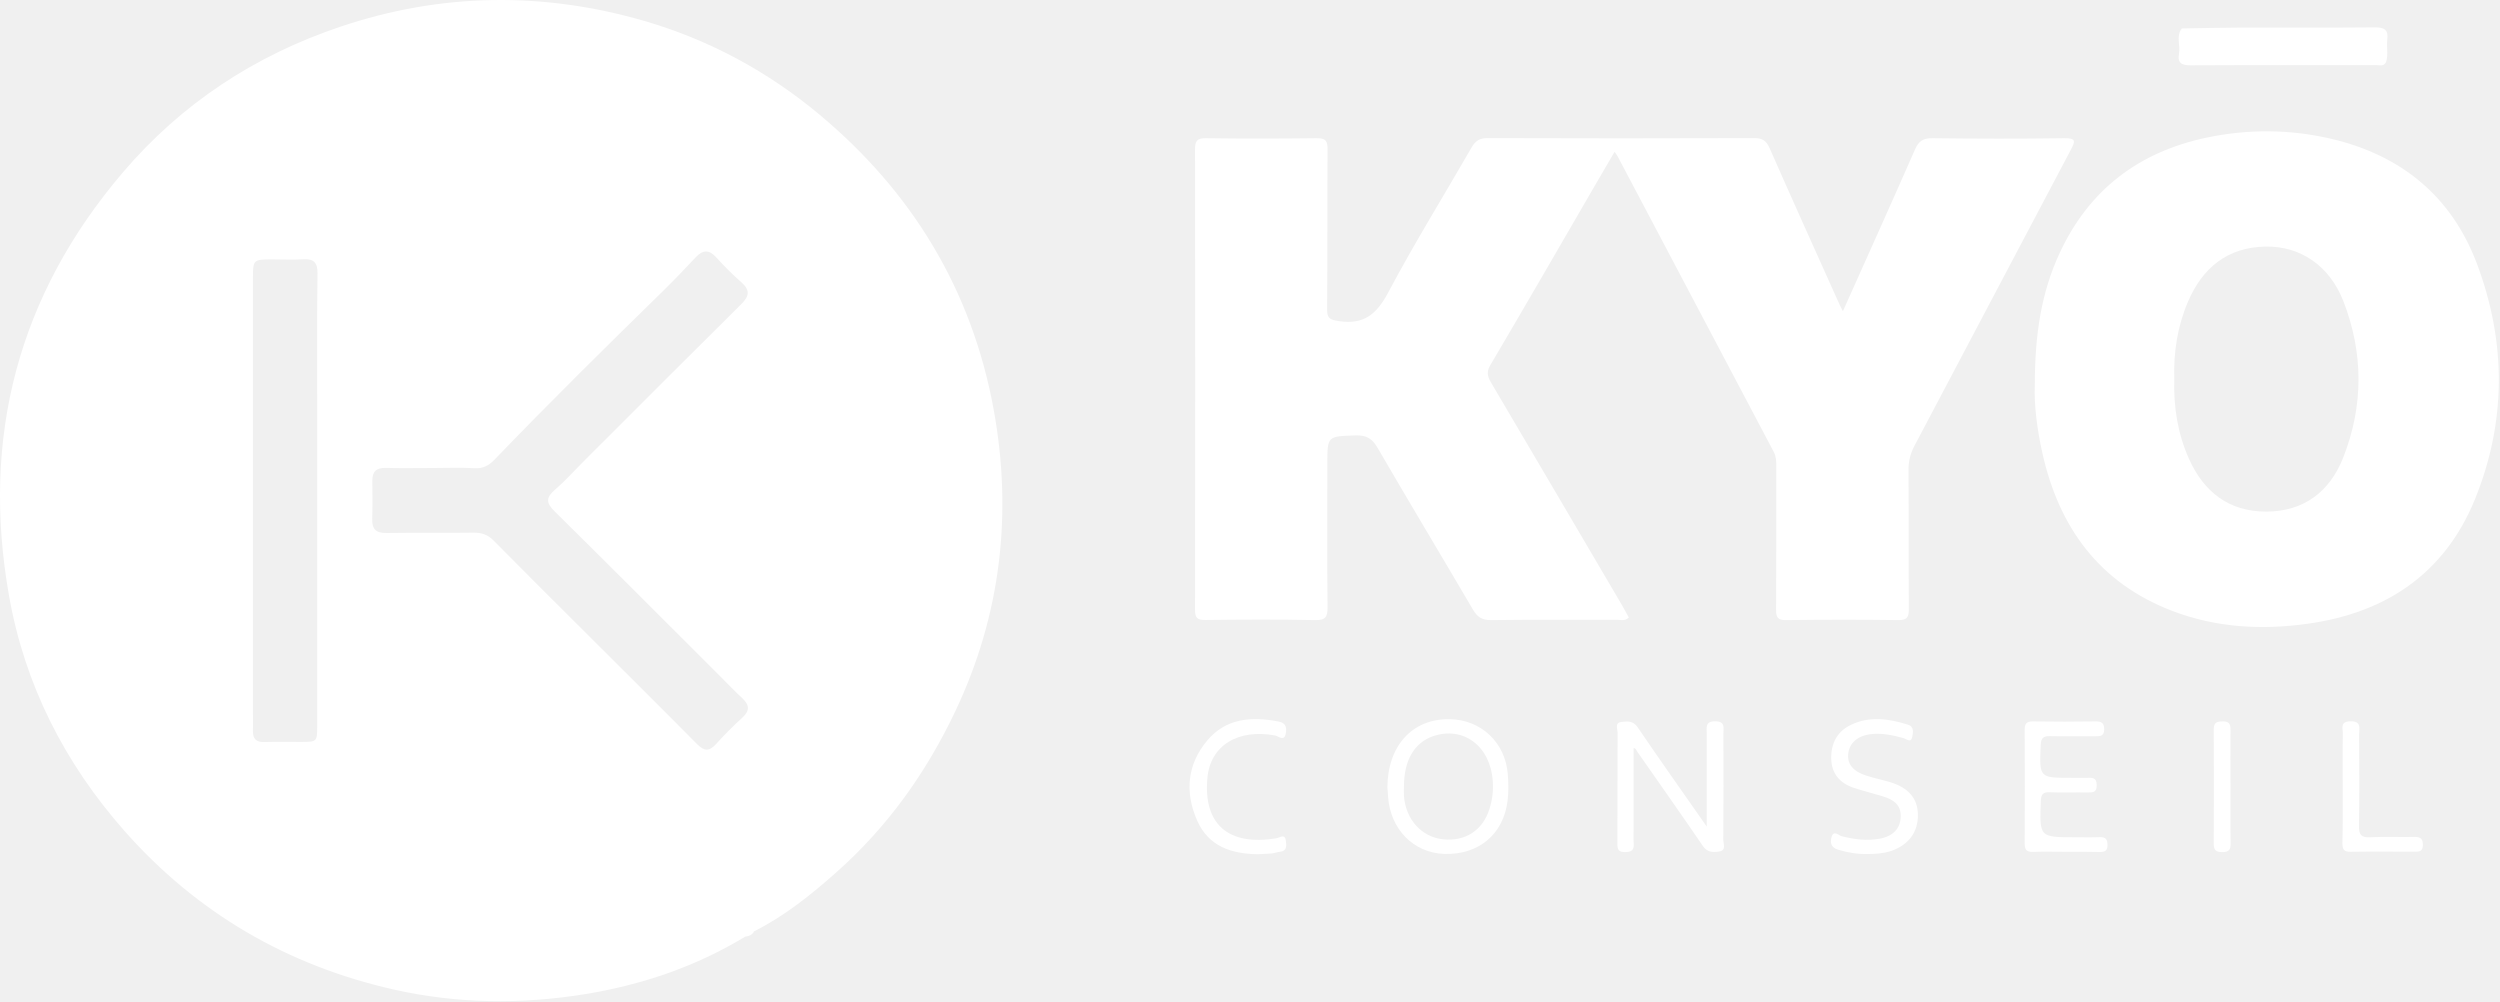
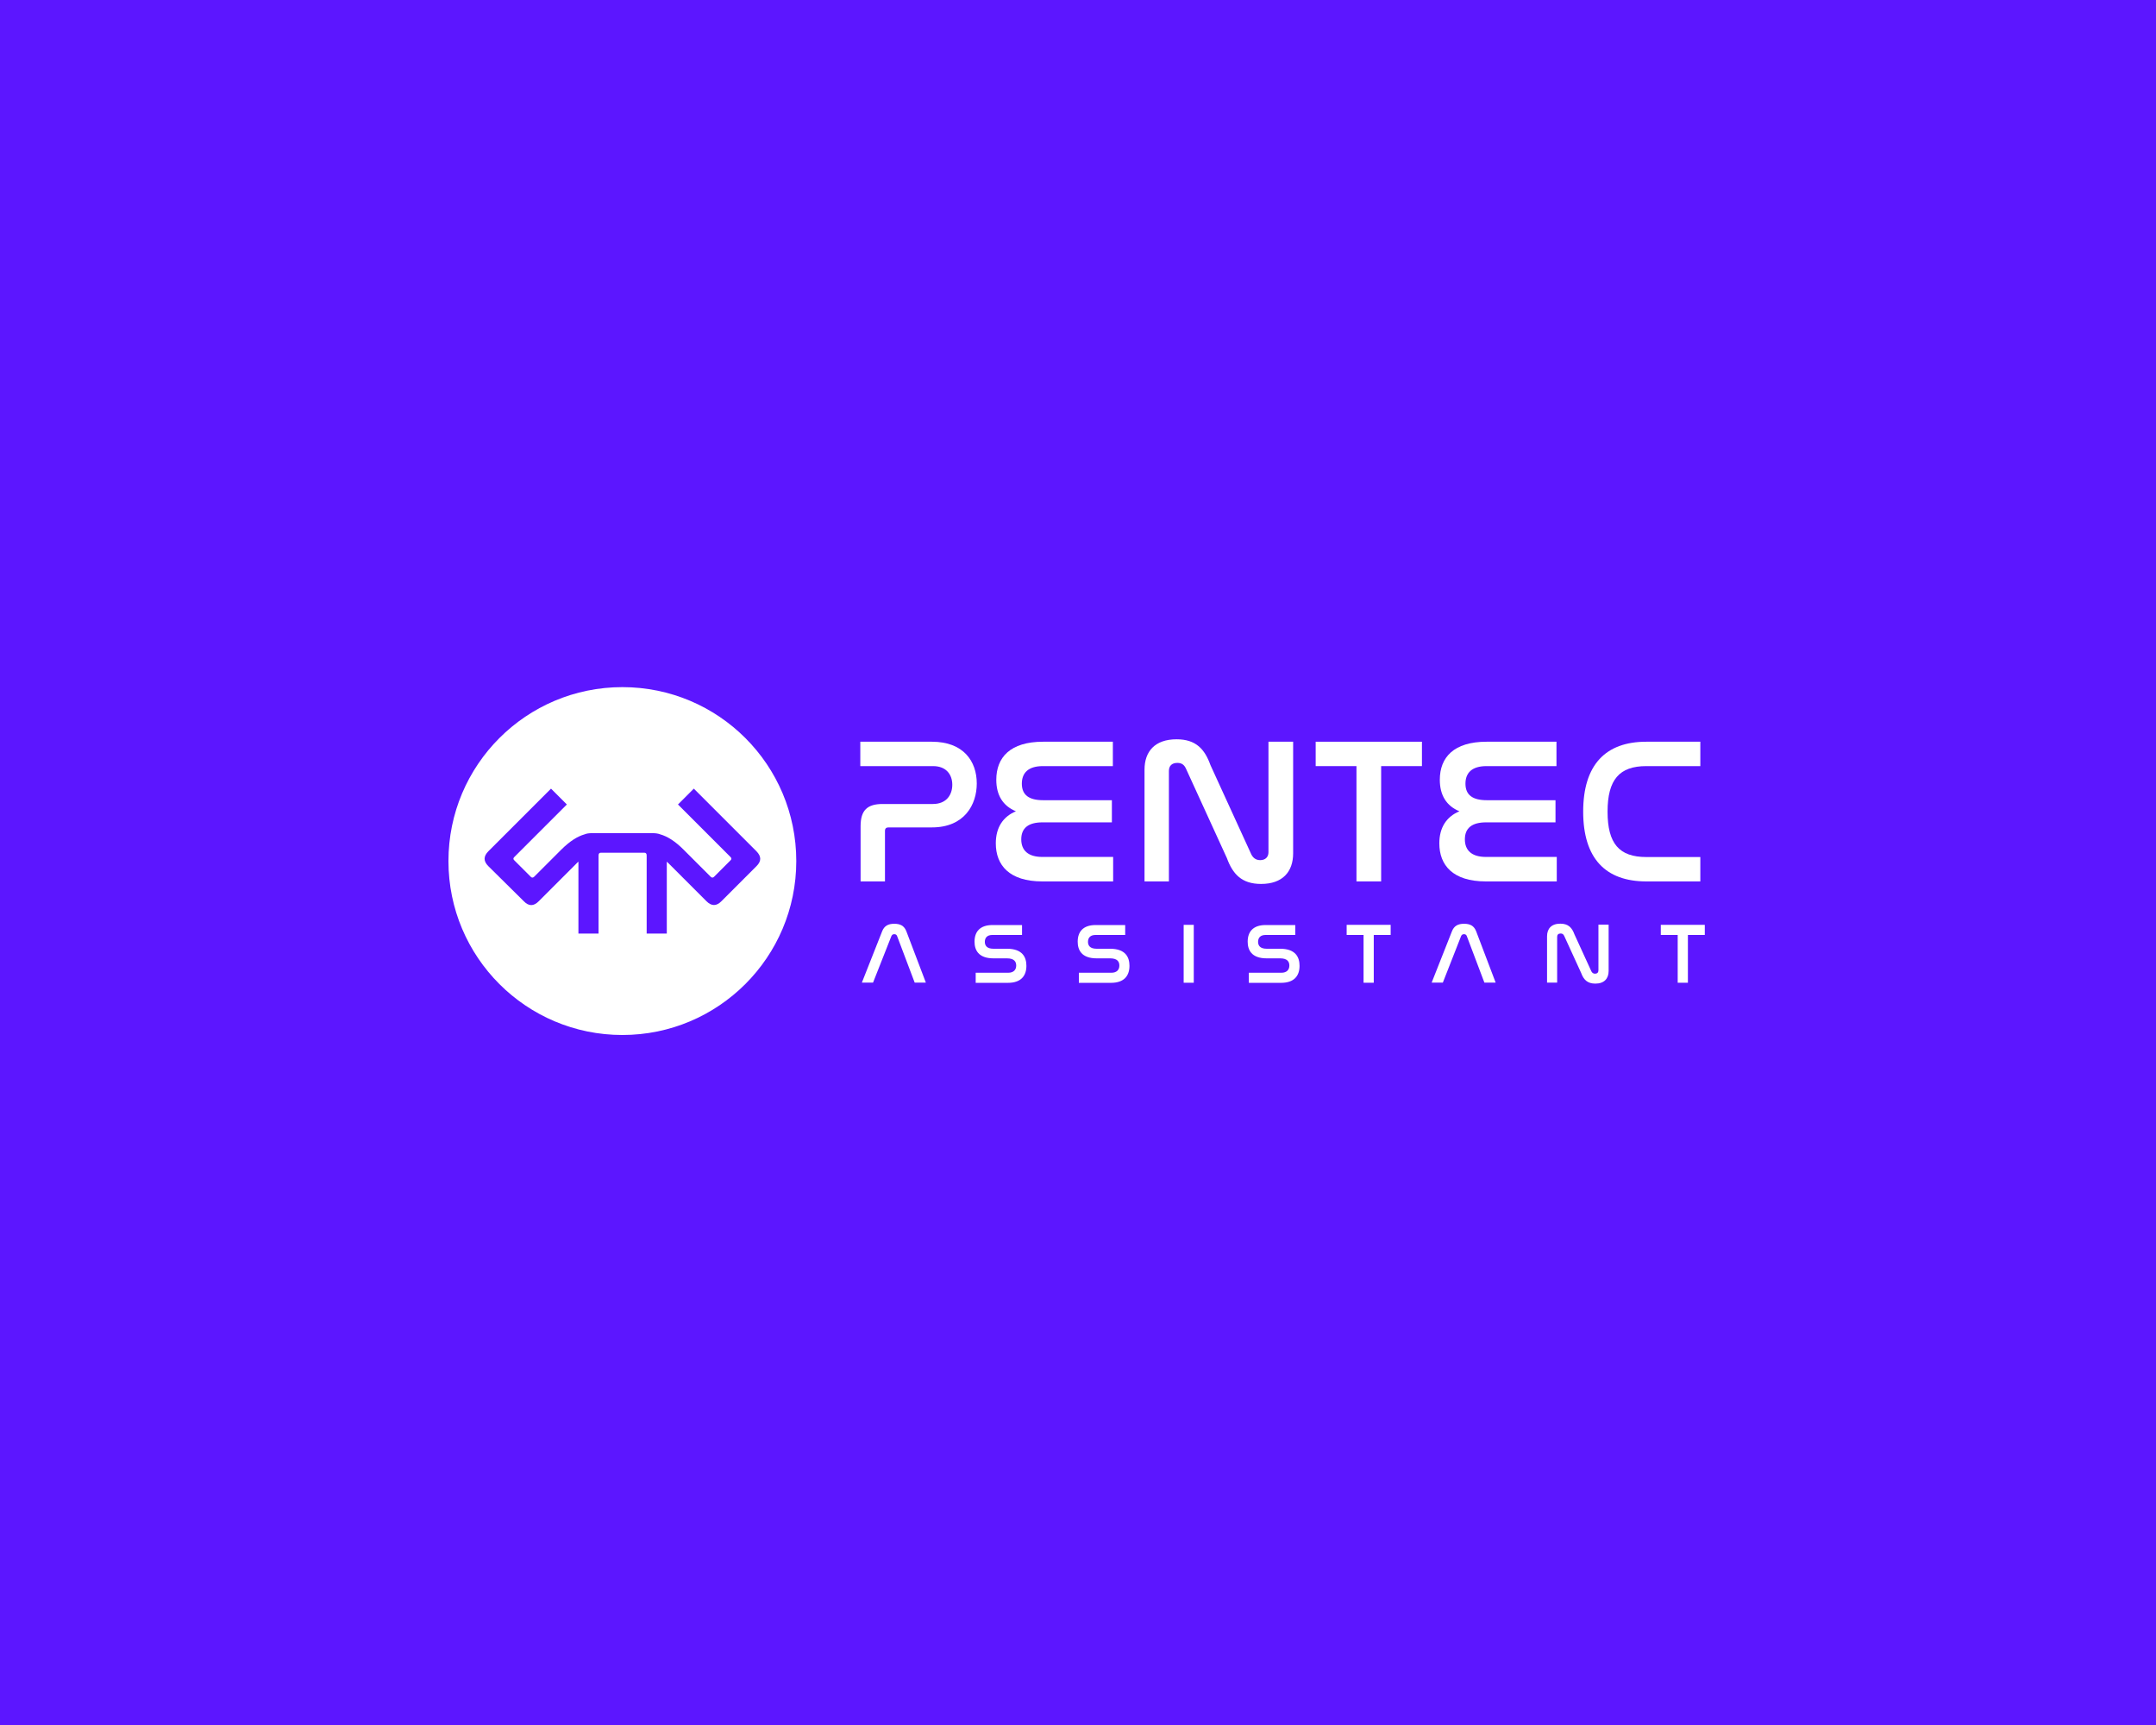
- <svg xmlns="http://www.w3.org/2000/svg" width="387" height="155" viewBox="0 0 387 155" fill="none">
-   <path d="M153.788 63.217C150.397 44.87 141.215 29.732 126.872 17.755C118.848 11.054 109.799 6.174 99.757 3.246C84.024 -1.32 68.274 -1.105 52.723 4.123C39.472 8.573 28.09 16.034 19.007 26.705C2.794 45.713 -2.93 67.7 1.388 92.168C3.803 105.949 9.991 118.109 19.255 128.614C30.472 141.319 44.468 149.459 60.962 153.181C70.706 155.381 80.616 155.497 90.459 153.909C99.277 152.486 107.665 149.657 115.358 144.992C115.655 144.43 116.334 144.529 116.747 144.165C121.479 141.783 125.582 138.49 129.502 135C137.377 128.018 143.383 119.597 147.882 110.101C154.98 95.146 156.766 79.38 153.788 63.217ZM49.1 62.886C49.1 67.799 49.1 72.696 49.1 77.61C49.1 89.19 49.1 100.771 49.1 112.351C49.1 114.833 49.084 114.849 46.552 114.849C44.666 114.849 42.78 114.816 40.878 114.866C39.654 114.899 39.141 114.353 39.157 113.195C39.174 112.186 39.157 111.177 39.157 110.184C39.157 87.784 39.157 65.384 39.157 42.967C39.157 40.237 39.24 40.155 42.052 40.155C43.69 40.155 45.328 40.237 46.966 40.138C48.62 40.039 49.166 40.701 49.15 42.322C49.05 49.154 49.1 56.02 49.1 62.886ZM114.944 111.061C113.505 112.368 112.131 113.758 110.825 115.197C109.782 116.338 109.005 116.305 107.896 115.18C102.106 109.324 96.25 103.534 90.426 97.71C85.744 93.045 81.062 88.396 76.43 83.698C75.504 82.755 74.561 82.44 73.27 82.457C68.804 82.523 64.32 82.44 59.853 82.507C58.232 82.54 57.554 81.927 57.62 80.29C57.686 78.338 57.653 76.385 57.637 74.433C57.62 73.01 58.249 72.398 59.705 72.431C62.103 72.498 64.502 72.448 66.885 72.448C69.085 72.448 71.302 72.349 73.502 72.481C74.792 72.564 75.702 72.018 76.48 71.224C85.099 62.274 93.95 53.538 102.85 44.837C104.505 43.215 106.11 41.511 107.698 39.824C108.773 38.682 109.749 38.6 110.858 39.824C112.082 41.164 113.372 42.487 114.745 43.678C116.119 44.886 116.036 45.813 114.745 47.087C106.523 55.226 98.351 63.415 90.162 71.604C88.739 73.027 87.399 74.532 85.877 75.839C84.504 77.031 84.52 77.841 85.827 79.132C94.479 87.668 103.066 96.287 111.668 104.874C112.744 105.949 113.769 107.041 114.894 108.067C115.986 109.092 116.135 109.969 114.944 111.061Z" fill="white" />
-   <path d="M285.278 48.179C289.1 39.643 292.822 31.387 296.462 23.099C297.024 21.825 297.719 21.378 299.125 21.395C305.925 21.478 312.741 21.494 319.54 21.395C321.426 21.362 321.261 21.891 320.549 23.215C312.476 38.452 304.469 53.705 296.395 68.942C295.75 70.149 295.436 71.324 295.436 72.697C295.486 79.877 295.436 87.057 295.486 94.237C295.486 95.445 295.32 96.007 293.881 95.99C288.091 95.908 282.284 95.924 276.493 95.99C275.236 96.007 274.922 95.61 274.938 94.402C274.988 86.974 274.955 79.529 274.971 72.101C274.971 71.34 274.938 70.629 274.558 69.918C266.501 54.681 258.461 39.428 250.404 24.191C250.321 24.025 250.205 23.893 249.941 23.496C248.915 25.266 247.939 26.904 246.996 28.542C241.57 37.906 236.16 47.269 230.667 56.583C229.973 57.775 230.403 58.535 230.965 59.478C237.649 70.794 244.299 82.143 250.966 93.476C251.38 94.171 251.744 94.882 252.141 95.593C251.529 96.189 250.867 95.941 250.288 95.941C243.803 95.957 237.301 95.908 230.816 95.99C229.41 96.007 228.682 95.511 228.004 94.353C223.107 85.998 218.111 77.693 213.247 69.322C212.42 67.899 211.526 67.337 209.839 67.403C205.471 67.552 205.471 67.453 205.471 71.87C205.471 79.232 205.422 86.61 205.504 93.972C205.521 95.478 205.223 96.023 203.585 95.99C197.911 95.875 192.236 95.908 186.562 95.974C185.271 95.99 184.99 95.577 184.99 94.369C185.023 70.629 185.023 46.872 184.99 23.132C184.99 21.875 185.255 21.378 186.645 21.395C192.385 21.478 198.109 21.461 203.85 21.395C205.223 21.378 205.521 21.842 205.504 23.116C205.455 31.371 205.504 39.626 205.438 47.865C205.422 49.271 205.852 49.486 207.208 49.701C211.096 50.313 213.098 48.659 214.901 45.267C218.938 37.657 223.487 30.328 227.789 22.851C228.384 21.808 229.046 21.362 230.303 21.378C244.051 21.428 257.782 21.428 271.53 21.378C272.788 21.378 273.4 21.726 273.929 22.917C277.37 30.742 280.894 38.534 284.401 46.343C284.616 46.872 284.881 47.368 285.278 48.179Z" fill="white" />
-   <path d="M383.464 40.916C379.543 30.427 371.735 24.025 360.832 21.477C354.43 19.988 347.978 19.955 341.542 21.312C331.054 23.545 323.394 29.369 318.844 39.146C315.982 45.3 314.99 51.835 314.99 59.577C314.857 62.472 315.304 66.344 316.164 70.149C318.729 81.647 324.966 90.216 336.215 94.551C343.015 97.165 350.112 97.562 357.259 96.552C369.319 94.865 378.385 88.81 383.084 77.378C387.997 65.368 387.997 53.043 383.464 40.916ZM362.718 70.86C360.65 76.088 356.663 79.182 350.823 79.198C345 79.198 341.129 76.138 338.829 70.976C337.092 67.072 336.447 62.919 336.579 58.667C336.447 54.532 337.076 50.511 338.697 46.706C340.947 41.462 344.785 38.286 350.691 38.17C356.068 38.071 360.584 41.098 362.735 46.574C365.878 54.614 365.895 62.82 362.718 70.86Z" fill="white" />
-   <path d="M337.738 4.404C340.749 4.355 343.743 4.288 346.754 4.272C353.719 4.255 360.684 4.305 367.649 4.239C369.105 4.222 369.75 4.619 369.551 6.141C369.403 7.316 369.75 8.524 369.336 9.682C369.105 9.797 368.857 9.831 368.608 9.831C358.732 9.831 348.855 9.814 338.979 9.864C337.771 9.864 337.407 9.45 337.539 8.325C337.672 7.035 337.324 5.695 337.738 4.404Z" fill="white" />
-   <path d="M264.201 127.952C264.201 122.939 264.201 118.241 264.201 113.542C264.201 112.632 263.936 111.656 265.508 111.656C267.113 111.656 266.782 112.698 266.782 113.575C266.799 119.051 266.815 124.527 266.765 130.003C266.765 130.632 267.295 131.658 266.071 131.823C265.144 131.955 264.284 131.955 263.606 130.963C260.28 126.082 256.856 121.252 253.481 116.404C253.315 116.156 253.249 115.825 252.885 115.792C252.885 119.912 252.885 124.014 252.885 128.134C252.885 128.944 252.836 129.772 252.902 130.582C252.968 131.558 252.604 131.889 251.611 131.906C250.602 131.922 250.354 131.558 250.371 130.599C250.404 124.875 250.371 119.151 250.404 113.41C250.404 112.847 249.907 111.871 251.016 111.756C251.909 111.656 252.803 111.54 253.497 112.566C256.674 117.248 259.949 121.864 263.192 126.512C263.457 126.893 263.738 127.307 264.201 127.952Z" fill="white" />
-   <path d="M233.412 119.896C233.048 114.949 229.276 111.392 224.363 111.326C218.639 111.26 214.801 115.429 214.768 121.897C214.801 122.278 214.85 122.774 214.867 123.271C215.198 128.349 218.804 132.022 223.569 132.188C228.846 132.353 232.701 129.193 233.363 124.032C233.545 122.675 233.512 121.269 233.412 119.896ZM230.583 125.173C229.574 128.515 226.828 130.302 223.37 129.921C220.062 129.574 217.613 126.86 217.332 123.237C217.299 122.741 217.332 122.228 217.332 121.732C217.332 117.728 218.92 114.982 221.815 113.973C226.514 112.352 230.699 115.478 231.08 120.888C231.195 122.361 231.013 123.783 230.583 125.173Z" fill="white" />
-   <path d="M319.789 131.857C318.085 131.857 316.381 131.807 314.694 131.874C313.685 131.907 313.42 131.51 313.42 130.55C313.453 124.694 313.453 118.837 313.42 112.981C313.42 112.005 313.718 111.657 314.71 111.674C317.92 111.723 321.129 111.723 324.355 111.674C325.282 111.657 325.745 111.889 325.728 112.931C325.712 113.973 325.1 113.973 324.355 113.973C322.023 113.957 319.69 114.006 317.357 113.957C316.315 113.924 315.951 114.238 315.901 115.33C315.686 120.409 315.653 120.409 320.633 120.409C321.46 120.409 322.271 120.425 323.098 120.409C323.876 120.392 324.554 120.326 324.57 121.517C324.587 122.675 324.008 122.675 323.164 122.675C321.212 122.642 319.26 122.725 317.308 122.642C316.216 122.593 315.951 122.99 315.918 124.032C315.719 129.607 315.686 129.607 321.278 129.607C322.535 129.607 323.793 129.64 325.05 129.59C325.977 129.557 326.241 129.954 326.241 130.831C326.241 131.692 325.844 131.89 325.083 131.89C323.33 131.84 321.559 131.857 319.789 131.857Z" fill="white" />
-   <path d="M288.967 132.204C287.445 132.22 285.973 131.972 284.517 131.526C283.458 131.211 283.293 130.467 283.508 129.64C283.822 128.399 284.616 129.325 285.129 129.458C287.048 129.937 288.967 130.186 290.936 129.838C293.004 129.474 294.129 128.3 294.228 126.546C294.344 124.561 293.07 123.767 291.449 123.27C289.943 122.807 288.421 122.443 286.932 121.947C284.831 121.235 283.541 119.78 283.475 117.497C283.409 115.164 284.335 113.278 286.469 112.236C289.364 110.813 292.359 111.243 295.32 112.169C296.346 112.484 296.147 113.377 296.015 114.072C295.833 115.081 295.105 114.386 294.691 114.271C293.037 113.807 291.383 113.46 289.662 113.642C287.578 113.873 286.287 114.998 286.105 116.686C285.923 118.274 286.883 119.449 288.984 120.094C290.191 120.474 291.416 120.723 292.623 121.087C295.452 121.947 296.875 123.634 296.892 126.132C296.925 128.829 295.436 130.814 292.706 131.741C291.482 132.138 290.241 132.204 288.967 132.204Z" fill="white" />
-   <path d="M194.702 132.236C190.649 132.17 187.092 131.062 185.305 126.992C183.386 122.608 183.783 118.323 186.877 114.634C189.789 111.16 193.776 110.878 197.978 111.706C199.119 111.937 199.186 112.698 199.037 113.542C198.805 114.849 197.912 113.956 197.415 113.856C191.642 112.781 187.373 115.395 186.91 120.391C186.232 127.604 190.153 131.012 197.631 129.755C198.11 129.672 198.921 128.977 199.053 130.168C199.136 130.896 199.268 131.74 198.127 131.856C197.697 131.905 197.267 132.071 196.836 132.121C196.142 132.17 195.447 132.187 194.702 132.236Z" fill="white" />
-   <path d="M362.653 121.698C362.653 119.002 362.62 116.289 362.67 113.592C362.686 112.765 362.19 111.673 363.861 111.656C365.614 111.64 365.184 112.781 365.184 113.691C365.201 118.406 365.251 123.121 365.168 127.82C365.135 129.209 365.515 129.689 366.938 129.606C369.188 129.491 371.471 129.606 373.721 129.557C374.664 129.54 375.077 129.805 375.061 130.831C375.044 131.906 374.383 131.84 373.671 131.84C370.396 131.84 367.137 131.807 363.861 131.856C362.835 131.873 362.604 131.476 362.604 130.533C362.686 127.605 362.653 124.66 362.653 121.698Z" fill="white" />
-   <path d="M345.283 121.699C345.283 124.66 345.25 127.605 345.299 130.566C345.316 131.526 345.035 131.906 344.026 131.906C343.083 131.906 342.686 131.658 342.686 130.633C342.719 124.726 342.719 118.82 342.686 112.914C342.686 111.855 343.132 111.69 344.042 111.673C345.101 111.64 345.299 112.12 345.283 113.047C345.25 115.925 345.283 118.804 345.283 121.699Z" fill="white" />
-   <path d="M337.738 4.403C337.738 5.528 337.837 6.67 337.705 7.778C337.539 9.317 338.151 9.681 339.607 9.664C349.202 9.615 358.798 9.631 368.393 9.631C368.707 9.631 369.022 9.648 369.336 9.664C368.972 10.326 368.343 10.078 367.814 10.078C358.252 10.094 348.673 10.061 339.111 10.111C337.738 10.111 337.043 9.78 337.307 8.324C337.556 7.05 336.811 5.644 337.738 4.403Z" fill="white" />
-   <path d="M115.357 144.992C115.424 144.033 116.152 144.215 116.747 144.165C116.449 144.711 115.953 144.926 115.357 144.992Z" fill="white" />
+ <svg xmlns="http://www.w3.org/2000/svg" width="750" height="600" viewBox="0 0 750 600" fill="none">
+   <rect width="750" height="600" fill="#5C16FF" />
+   <path d="M216.5 239C183.088 239 156 266.088 156 299.5C156 332.912 183.088 360 216.5 360C249.912 360 277 332.912 277 299.5C277 266.088 249.946 239 216.5 239ZM250.927 313.501C249.202 315.225 247.511 315.225 245.752 313.467L232.631 300.345C232.394 300.109 232.158 299.906 231.955 299.703V324.728H224.954V297.572C224.954 296.896 224.684 296.592 224.109 296.592H209.06C208.451 296.592 208.215 296.93 208.215 297.572V324.728H201.214V299.703C200.978 299.906 200.741 300.109 200.538 300.345L187.417 313.467C185.658 315.259 183.967 315.259 182.243 313.501L169.865 301.259C168.141 299.534 168.141 297.843 169.899 296.084L191.678 274.306L197.19 279.818L178.928 298.08C178.523 298.485 178.455 298.824 178.895 299.229L184.644 304.978C185.016 305.35 185.388 305.35 185.827 304.945L195.161 295.611C198.171 292.601 200.876 290.91 203.379 290.2C204.089 289.896 204.934 289.794 206.016 289.794H227.017C228.1 289.794 228.945 289.93 229.655 290.2C232.158 290.91 234.897 292.601 237.873 295.611L247.207 304.945C247.612 305.35 248.018 305.35 248.39 304.978L254.139 299.229C254.545 298.824 254.511 298.485 254.105 298.08L235.844 279.818L241.356 274.306L263.135 296.084C264.893 297.877 264.893 299.534 263.169 301.259L250.927 313.501Z" fill="white" />
+   <path d="M324.174 257.99C335.122 257.99 339.785 264.748 339.785 272.52C339.785 279.852 335.527 287.793 324.174 287.793H309.07C308.292 287.793 307.853 288.165 307.853 289.01V306.58H299.372V287.354C299.372 281.88 301.67 279.65 307.008 279.65H324.512C329.344 279.65 331.27 276.338 331.27 272.959C331.27 269.445 329.175 266.472 324.579 266.472H299.271V257.99H324.174Z" fill="white" />
+   <path d="M387.125 257.99V266.472H362.796C357.694 266.472 355.464 268.837 355.464 272.588C355.464 276.541 357.998 278.332 362.864 278.332H386.787V286.036H362.661C357.762 286.036 355.261 287.996 355.261 291.949C355.261 295.768 357.627 298.065 362.594 298.065H387.227V306.58H362.594C351.071 306.58 346.408 300.904 346.408 293.335C346.408 287.793 348.942 284.042 353.403 282.184C348.875 280.326 346.577 276.575 346.577 271.236C346.577 263.464 351.409 257.99 362.864 257.99H387.125Z" fill="white" />
+   <path d="M406.622 306.58H398.141V267.721C398.141 261.368 401.756 257.145 409.291 257.145C416.049 257.145 419.091 260.591 421.084 266.133L435.276 297.152C435.85 298.301 436.797 299.179 438.385 299.179C440.176 299.179 441.257 298.098 441.257 296.442V257.989H449.84V296.814C449.84 303.234 446.156 307.458 438.689 307.458C431.931 307.458 428.822 304.011 426.795 298.47L412.603 267.451C411.961 265.998 411.082 265.356 409.562 265.356C407.602 265.356 406.622 266.437 406.622 268.16V306.58Z" fill="white" />
+   <path d="M494.645 257.99V266.472H480.453V306.58H471.871V266.472H457.679V257.99H494.645Z" fill="white" />
+   <path d="M541.444 257.99V266.472H517.115C512.013 266.472 509.783 268.837 509.783 272.588C509.783 276.541 512.317 278.332 517.183 278.332H541.106V286.036H516.98C512.081 286.036 509.58 287.996 509.58 291.949C509.58 295.768 511.945 298.065 516.913 298.065H541.546V306.58H516.879C505.356 306.58 500.693 300.904 500.693 293.335C500.693 287.793 503.228 284.042 507.688 282.184C503.16 280.326 500.862 276.575 500.862 271.236C500.862 263.464 505.694 257.99 517.149 257.99H541.444Z" fill="white" />
+   <path d="M591.487 257.99V266.472H572.7C563.34 266.472 559.218 271.168 559.218 282.319C559.218 293.402 563.239 298.099 572.7 298.099H591.487V306.58H572.7C558.508 306.58 550.736 298.572 550.736 282.319C550.736 265.965 558.576 257.99 572.7 257.99H591.487Z" fill="white" />
+   <path d="M303.697 341.789H299.812L306.874 323.914C307.617 322.022 309.002 321.312 311.097 321.312C313.192 321.312 314.544 322.022 315.287 323.914L322.079 341.789H318.193L312.077 325.604C311.908 325.131 311.57 324.928 311.097 324.928C310.624 324.928 310.286 325.131 310.084 325.604L303.697 341.789Z" fill="white" />
+   <path d="M355.531 321.684V325.198H345.225C343.401 325.198 342.59 326.178 342.59 327.597C342.59 328.813 343.232 329.996 345.563 329.996H350.294C355.768 329.996 357.052 333.037 357.052 335.943C357.052 339.356 355.227 341.856 350.632 341.856H339.413V338.342H350.733C352.625 338.342 353.504 337.295 353.504 335.842C353.504 334.524 352.828 333.341 350.328 333.341H345.631C340.258 333.341 339.008 330.334 339.008 327.529C339.008 324.184 340.799 321.751 345.259 321.751H355.531V321.684Z" fill="white" />
+   <path d="M391.417 321.684V325.198H381.111C379.286 325.198 378.475 326.178 378.475 327.597C378.475 328.813 379.117 329.996 381.449 329.996H386.146C391.62 329.996 392.904 333.037 392.904 335.943C392.904 339.356 391.079 341.856 386.484 341.856H375.299V338.342H386.619C388.511 338.342 389.39 337.295 389.39 335.842C389.39 334.524 388.714 333.341 386.213 333.341H381.516C376.144 333.341 374.894 330.334 374.894 327.529C374.894 324.184 376.684 321.751 381.145 321.751H391.417V321.684Z" fill="white" />
+   <path d="M415.272 321.684V341.823H411.758V321.684H415.272Z" fill="white" />
+   <path d="M450.584 321.684V325.198H440.278C438.453 325.198 437.642 326.178 437.642 327.597C437.642 328.813 438.284 329.996 440.615 329.996H445.312C450.786 329.996 452.07 333.037 452.07 335.943C452.07 339.356 450.246 341.856 445.65 341.856H434.432V338.342H445.752C447.644 338.342 448.522 337.295 448.522 335.842C448.522 334.524 447.847 333.341 445.346 333.341H440.649C435.277 333.341 434.026 330.334 434.026 327.529C434.026 324.184 435.817 321.751 440.278 321.751H450.584V321.684Z" fill="white" />
+   <path d="M483.765 321.684V325.198H477.885V341.823H474.337V325.198H468.458V321.684H483.765Z" fill="white" />
+   <path d="M501.91 341.789H498.024L505.087 323.914C505.83 322.022 507.215 321.312 509.31 321.312C511.405 321.312 512.757 322.022 513.5 323.914L520.292 341.789H516.372L510.256 325.604C510.088 325.131 509.75 324.928 509.277 324.928C508.803 324.928 508.466 325.131 508.263 325.604L501.91 341.789Z" fill="white" />
+   <path d="M541.681 341.789H538.167V325.671C538.167 323.035 539.654 321.278 542.796 321.278C545.601 321.278 546.851 322.698 547.696 324.995L553.575 337.835C553.812 338.309 554.217 338.68 554.859 338.68C555.603 338.68 556.042 338.241 556.042 337.531V321.616H559.59V337.7C559.59 340.37 558.069 342.127 554.961 342.127C552.156 342.127 550.872 340.708 550.027 338.41L544.148 325.57C543.878 324.961 543.506 324.691 542.898 324.691C542.087 324.691 541.681 325.13 541.681 325.84V341.789Z" fill="white" />
+   <path d="M593.042 321.684V325.198H587.163V341.823H583.615V325.198H577.735V321.684H593.042Z" fill="white" />
</svg>
